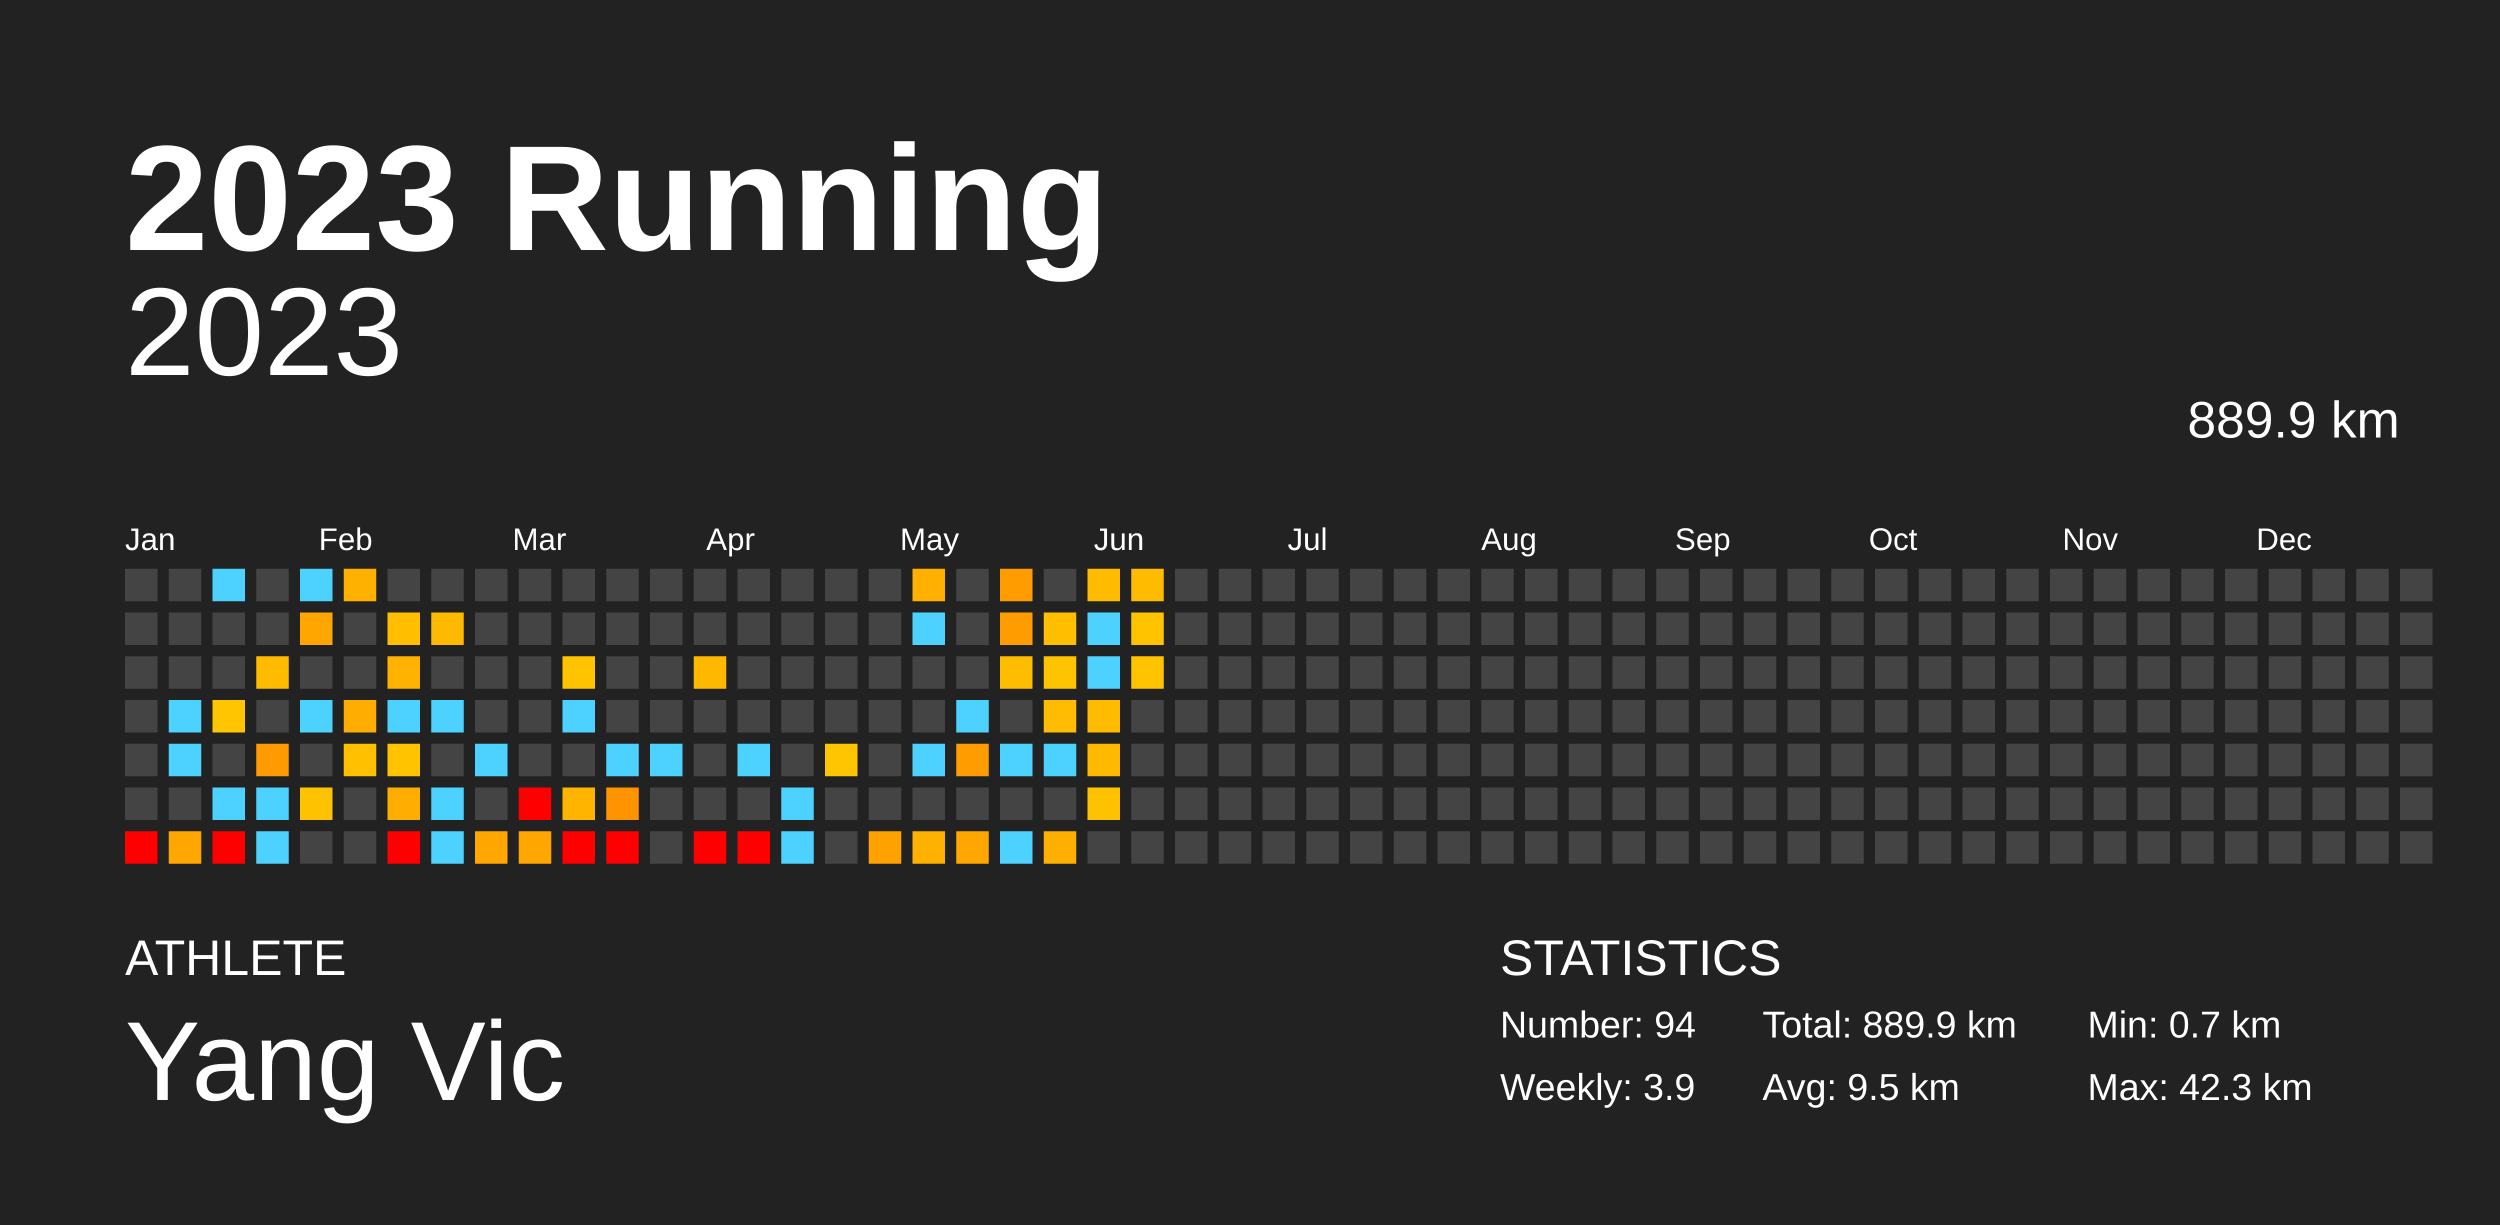
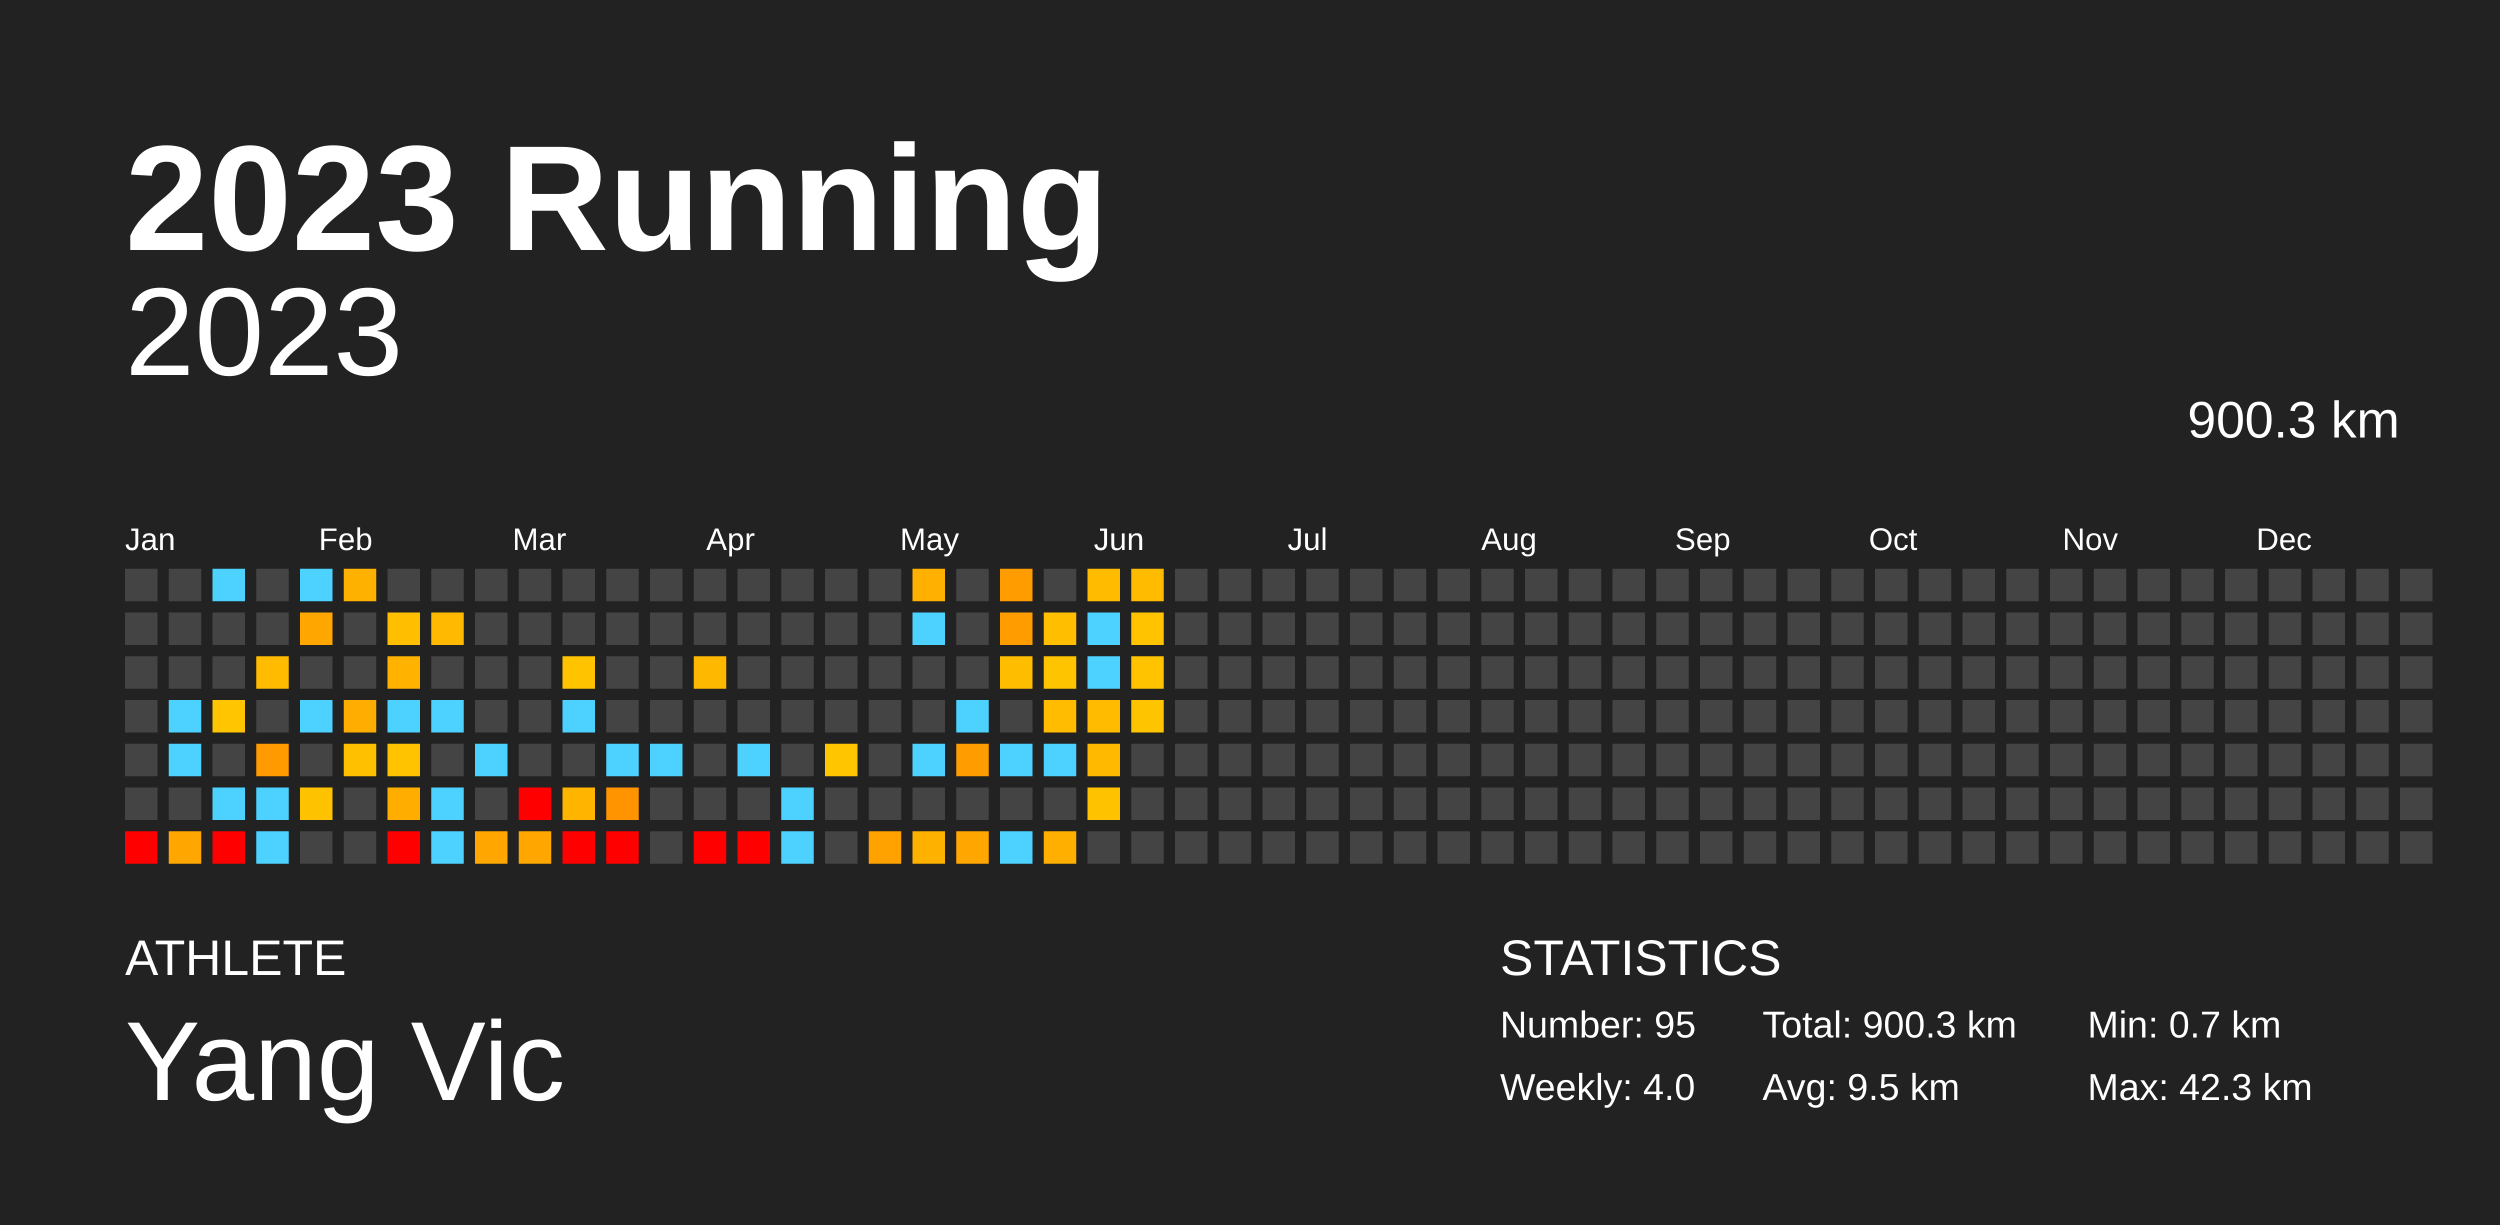
<svg xmlns="http://www.w3.org/2000/svg" baseProfile="full" height="98mm" version="1.1" viewBox="0,0,200,98" width="200mm">
  <defs />
  <rect fill="#222222" height="98" width="200" x="0" y="0" />
  <text fill="#FFFFFF" style="font-size:12px; font-family:Arial; font-weight:bold;" x="10" y="20">2023 Running</text>
  <text fill="#FFFFFF" style="font-size:4px; font-family:Arial" x="10" y="78">ATHLETE</text>
  <text fill="#FFFFFF" style="font-size:9px; font-family:Arial" x="10" y="88">Yang Vic</text>
  <text fill="#FFFFFF" style="font-size:4px; font-family:Arial" x="120" y="78">STATISTICS</text>
-   <text fill="#FFFFFF" style="font-size:3px; font-family:Arial" x="120" y="83">Number: 94</text>
-   <text fill="#FFFFFF" style="font-size:3px; font-family:Arial" x="120" y="88">Weekly: 3.9</text>
-   <text fill="#FFFFFF" style="font-size:3px; font-family:Arial" x="141" y="83">Total: 889.9 km</text>
+   <text fill="#FFFFFF" style="font-size:3px; font-family:Arial" x="120" y="83">Number: 95</text>
+   <text fill="#FFFFFF" style="font-size:3px; font-family:Arial" x="120" y="88">Weekly: 4.0</text>
+   <text fill="#FFFFFF" style="font-size:3px; font-family:Arial" x="141" y="83">Total: 900.3 km</text>
  <text fill="#FFFFFF" style="font-size:3px; font-family:Arial" x="141" y="88">Avg: 9.5 km</text>
  <text fill="#FFFFFF" style="font-size:3px; font-family:Arial" x="167" y="83">Min: 0.7 km</text>
  <text fill="#FFFFFF" style="font-size:3px; font-family:Arial" x="167" y="88">Max: 42.3 km</text>
  <text alignment-baseline="hanging" fill="#FFFFFF" style="font-size:10.0px; font-family:Arial;" x="10" y="30">2023</text>
-   <text alignment-baseline="hanging" fill="#FFFFFF" style="font-size:4.125px; font-family:Arial;" x="175" y="35">889.9 km</text>
+   <text alignment-baseline="hanging" fill="#FFFFFF" style="font-size:4.125px; font-family:Arial;" x="175" y="35">900.3 km</text>
  <text fill="#FFFFFF" style="font-size:2.5px; font-family:Arial" x="10.0" y="44">Jan</text>
  <text fill="#FFFFFF" style="font-size:2.5px; font-family:Arial" x="25.5" y="44">Feb</text>
  <text fill="#FFFFFF" style="font-size:2.5px; font-family:Arial" x="41.0" y="44">Mar</text>
  <text fill="#FFFFFF" style="font-size:2.5px; font-family:Arial" x="56.5" y="44">Apr</text>
  <text fill="#FFFFFF" style="font-size:2.5px; font-family:Arial" x="72.0" y="44">May</text>
  <text fill="#FFFFFF" style="font-size:2.5px; font-family:Arial" x="87.5" y="44">Jun</text>
  <text fill="#FFFFFF" style="font-size:2.5px; font-family:Arial" x="103.0" y="44">Jul</text>
  <text fill="#FFFFFF" style="font-size:2.5px; font-family:Arial" x="118.5" y="44">Aug</text>
  <text fill="#FFFFFF" style="font-size:2.5px; font-family:Arial" x="134.0" y="44">Sep</text>
  <text fill="#FFFFFF" style="font-size:2.5px; font-family:Arial" x="149.5" y="44">Oct</text>
  <text fill="#FFFFFF" style="font-size:2.5px; font-family:Arial" x="165.0" y="44">Nov</text>
  <text fill="#FFFFFF" style="font-size:2.5px; font-family:Arial" x="180.5" y="44">Dec</text>
  <rect fill="#444444" height="2.6" width="2.6" x="10.0" y="45.5" />
  <rect fill="#444444" height="2.6" width="2.6" x="10.0" y="49.0" />
  <rect fill="#444444" height="2.6" width="2.6" x="10.0" y="52.5" />
  <rect fill="#444444" height="2.6" width="2.6" x="10.0" y="56.0" />
  <rect fill="#444444" height="2.6" width="2.6" x="10.0" y="59.5" />
  <rect fill="#444444" height="2.6" width="2.6" x="10.0" y="63.0" />
  <rect fill="red" height="2.6" width="2.6" x="10.0" y="66.5" />
  <rect fill="#444444" height="2.6" width="2.6" x="13.5" y="45.5" />
  <rect fill="#444444" height="2.6" width="2.6" x="13.5" y="49.0" />
  <rect fill="#444444" height="2.6" width="2.6" x="13.5" y="52.5" />
  <rect fill="#4dd2ff" height="2.6" width="2.6" x="13.5" y="56.0" />
  <rect fill="#4dd2ff" height="2.6" width="2.6" x="13.5" y="59.5" />
  <rect fill="#444444" height="2.6" width="2.6" x="13.5" y="63.0" />
  <rect fill="#ffa600" height="2.6" width="2.6" x="13.5" y="66.5" />
  <rect fill="#4dd2ff" height="2.6" width="2.6" x="17.0" y="45.5" />
  <rect fill="#444444" height="2.6" width="2.6" x="17.0" y="49.0" />
  <rect fill="#444444" height="2.6" width="2.6" x="17.0" y="52.5" />
  <rect fill="#ffc500" height="2.6" width="2.6" x="17.0" y="56.0" />
  <rect fill="#444444" height="2.6" width="2.6" x="17.0" y="59.5" />
  <rect fill="#4dd2ff" height="2.6" width="2.6" x="17.0" y="63.0" />
  <rect fill="red" height="2.6" width="2.6" x="17.0" y="66.5" />
  <rect fill="#444444" height="2.6" width="2.6" x="20.5" y="45.5" />
  <rect fill="#444444" height="2.6" width="2.6" x="20.5" y="49.0" />
  <rect fill="#ffbb00" height="2.6" width="2.6" x="20.5" y="52.5" />
  <rect fill="#444444" height="2.6" width="2.6" x="20.5" y="56.0" />
  <rect fill="#ff9a00" height="2.6" width="2.6" x="20.5" y="59.5" />
  <rect fill="#4dd2ff" height="2.6" width="2.6" x="20.5" y="63.0" />
  <rect fill="#4dd2ff" height="2.6" width="2.6" x="20.5" y="66.5" />
  <rect fill="#4dd2ff" height="2.6" width="2.6" x="24.0" y="45.5" />
  <rect fill="#ffa600" height="2.6" width="2.6" x="24.0" y="49.0" />
  <rect fill="#444444" height="2.6" width="2.6" x="24.0" y="52.5" />
  <rect fill="#4dd2ff" height="2.6" width="2.6" x="24.0" y="56.0" />
  <rect fill="#444444" height="2.6" width="2.6" x="24.0" y="59.5" />
  <rect fill="#ffc200" height="2.6" width="2.6" x="24.0" y="63.0" />
  <rect fill="#444444" height="2.6" width="2.6" x="24.0" y="66.5" />
  <rect fill="#ffb100" height="2.6" width="2.6" x="27.5" y="45.5" />
  <rect fill="#444444" height="2.6" width="2.6" x="27.5" y="49.0" />
  <rect fill="#444444" height="2.6" width="2.6" x="27.5" y="52.5" />
  <rect fill="#ffad00" height="2.6" width="2.6" x="27.5" y="56.0" />
  <rect fill="#ffc000" height="2.6" width="2.6" x="27.5" y="59.5" />
  <rect fill="#444444" height="2.6" width="2.6" x="27.5" y="63.0" />
  <rect fill="#444444" height="2.6" width="2.6" x="27.5" y="66.5" />
  <rect fill="#444444" height="2.6" width="2.6" x="31.0" y="45.5" />
  <rect fill="#ffbe00" height="2.6" width="2.6" x="31.0" y="49.0" />
  <rect fill="#ffb200" height="2.6" width="2.6" x="31.0" y="52.5" />
  <rect fill="#4dd2ff" height="2.6" width="2.6" x="31.0" y="56.0" />
  <rect fill="#ffc300" height="2.6" width="2.6" x="31.0" y="59.5" />
  <rect fill="#ffae00" height="2.6" width="2.6" x="31.0" y="63.0" />
  <rect fill="red" height="2.6" width="2.6" x="31.0" y="66.5" />
  <rect fill="#444444" height="2.6" width="2.6" x="34.5" y="45.5" />
  <rect fill="#ffb900" height="2.6" width="2.6" x="34.5" y="49.0" />
  <rect fill="#444444" height="2.6" width="2.6" x="34.5" y="52.5" />
  <rect fill="#4dd2ff" height="2.6" width="2.6" x="34.5" y="56.0" />
  <rect fill="#444444" height="2.6" width="2.6" x="34.5" y="59.5" />
  <rect fill="#4dd2ff" height="2.6" width="2.6" x="34.5" y="63.0" />
  <rect fill="#4dd2ff" height="2.6" width="2.6" x="34.5" y="66.5" />
  <rect fill="#444444" height="2.6" width="2.6" x="38.0" y="45.5" />
  <rect fill="#444444" height="2.6" width="2.6" x="38.0" y="49.0" />
  <rect fill="#444444" height="2.6" width="2.6" x="38.0" y="52.5" />
  <rect fill="#444444" height="2.6" width="2.6" x="38.0" y="56.0" />
  <rect fill="#4dd2ff" height="2.6" width="2.6" x="38.0" y="59.5" />
  <rect fill="#444444" height="2.6" width="2.6" x="38.0" y="63.0" />
  <rect fill="#ffa700" height="2.6" width="2.6" x="38.0" y="66.5" />
  <rect fill="#444444" height="2.6" width="2.6" x="41.5" y="45.5" />
  <rect fill="#444444" height="2.6" width="2.6" x="41.5" y="49.0" />
  <rect fill="#444444" height="2.6" width="2.6" x="41.5" y="52.5" />
  <rect fill="#444444" height="2.6" width="2.6" x="41.5" y="56.0" />
  <rect fill="#444444" height="2.6" width="2.6" x="41.5" y="59.5" />
  <rect fill="red" height="2.6" width="2.6" x="41.5" y="63.0" />
  <rect fill="#ffa700" height="2.6" width="2.6" x="41.5" y="66.5" />
  <rect fill="#444444" height="2.6" width="2.6" x="45.0" y="45.5" />
  <rect fill="#444444" height="2.6" width="2.6" x="45.0" y="49.0" />
  <rect fill="#ffc300" height="2.6" width="2.6" x="45.0" y="52.5" />
  <rect fill="#4dd2ff" height="2.6" width="2.6" x="45.0" y="56.0" />
  <rect fill="#444444" height="2.6" width="2.6" x="45.0" y="59.5" />
  <rect fill="#ffb400" height="2.6" width="2.6" x="45.0" y="63.0" />
  <rect fill="red" height="2.6" width="2.6" x="45.0" y="66.5" />
  <rect fill="#444444" height="2.6" width="2.6" x="48.5" y="45.5" />
  <rect fill="#444444" height="2.6" width="2.6" x="48.5" y="49.0" />
  <rect fill="#444444" height="2.6" width="2.6" x="48.5" y="52.5" />
  <rect fill="#444444" height="2.6" width="2.6" x="48.5" y="56.0" />
  <rect fill="#4dd2ff" height="2.6" width="2.6" x="48.5" y="59.5" />
  <rect fill="#ff9300" height="2.6" width="2.6" x="48.5" y="63.0" />
  <rect fill="red" height="2.6" width="2.6" x="48.5" y="66.5" />
  <rect fill="#444444" height="2.6" width="2.6" x="52.0" y="45.5" />
  <rect fill="#444444" height="2.6" width="2.6" x="52.0" y="49.0" />
  <rect fill="#444444" height="2.6" width="2.6" x="52.0" y="52.5" />
  <rect fill="#444444" height="2.6" width="2.6" x="52.0" y="56.0" />
  <rect fill="#4dd2ff" height="2.6" width="2.6" x="52.0" y="59.5" />
  <rect fill="#444444" height="2.6" width="2.6" x="52.0" y="63.0" />
  <rect fill="#444444" height="2.6" width="2.6" x="52.0" y="66.5" />
  <rect fill="#444444" height="2.6" width="2.6" x="55.5" y="45.5" />
  <rect fill="#444444" height="2.6" width="2.6" x="55.5" y="49.0" />
  <rect fill="#ffb800" height="2.6" width="2.6" x="55.5" y="52.5" />
  <rect fill="#444444" height="2.6" width="2.6" x="55.5" y="56.0" />
  <rect fill="#444444" height="2.6" width="2.6" x="55.5" y="59.5" />
  <rect fill="#444444" height="2.6" width="2.6" x="55.5" y="63.0" />
  <rect fill="red" height="2.6" width="2.6" x="55.5" y="66.5" />
  <rect fill="#444444" height="2.6" width="2.6" x="59.0" y="45.5" />
  <rect fill="#444444" height="2.6" width="2.6" x="59.0" y="49.0" />
  <rect fill="#444444" height="2.6" width="2.6" x="59.0" y="52.5" />
  <rect fill="#444444" height="2.6" width="2.6" x="59.0" y="56.0" />
  <rect fill="#4dd2ff" height="2.6" width="2.6" x="59.0" y="59.5" />
  <rect fill="#444444" height="2.6" width="2.6" x="59.0" y="63.0" />
  <rect fill="red" height="2.6" width="2.6" x="59.0" y="66.5" />
  <rect fill="#444444" height="2.6" width="2.6" x="62.5" y="45.5" />
  <rect fill="#444444" height="2.6" width="2.6" x="62.5" y="49.0" />
  <rect fill="#444444" height="2.6" width="2.6" x="62.5" y="52.5" />
  <rect fill="#444444" height="2.6" width="2.6" x="62.5" y="56.0" />
  <rect fill="#444444" height="2.6" width="2.6" x="62.5" y="59.5" />
  <rect fill="#4dd2ff" height="2.6" width="2.6" x="62.5" y="63.0" />
  <rect fill="#4dd2ff" height="2.6" width="2.6" x="62.5" y="66.5" />
  <rect fill="#444444" height="2.6" width="2.6" x="66.0" y="45.5" />
  <rect fill="#444444" height="2.6" width="2.6" x="66.0" y="49.0" />
  <rect fill="#444444" height="2.6" width="2.6" x="66.0" y="52.5" />
  <rect fill="#444444" height="2.6" width="2.6" x="66.0" y="56.0" />
  <rect fill="#ffc600" height="2.6" width="2.6" x="66.0" y="59.5" />
  <rect fill="#444444" height="2.6" width="2.6" x="66.0" y="63.0" />
  <rect fill="#444444" height="2.6" width="2.6" x="66.0" y="66.5" />
  <rect fill="#444444" height="2.6" width="2.6" x="69.5" y="45.5" />
  <rect fill="#444444" height="2.6" width="2.6" x="69.5" y="49.0" />
  <rect fill="#444444" height="2.6" width="2.6" x="69.5" y="52.5" />
  <rect fill="#444444" height="2.6" width="2.6" x="69.5" y="56.0" />
  <rect fill="#444444" height="2.6" width="2.6" x="69.5" y="59.5" />
  <rect fill="#444444" height="2.6" width="2.6" x="69.5" y="63.0" />
  <rect fill="#ffa200" height="2.6" width="2.6" x="69.5" y="66.5" />
  <rect fill="#ffb000" height="2.6" width="2.6" x="73.0" y="45.5" />
  <rect fill="#4dd2ff" height="2.6" width="2.6" x="73.0" y="49.0" />
  <rect fill="#444444" height="2.6" width="2.6" x="73.0" y="52.5" />
  <rect fill="#444444" height="2.6" width="2.6" x="73.0" y="56.0" />
  <rect fill="#4dd2ff" height="2.6" width="2.6" x="73.0" y="59.5" />
  <rect fill="#444444" height="2.6" width="2.6" x="73.0" y="63.0" />
  <rect fill="#ffb100" height="2.6" width="2.6" x="73.0" y="66.5" />
  <rect fill="#444444" height="2.6" width="2.6" x="76.5" y="45.5" />
  <rect fill="#444444" height="2.6" width="2.6" x="76.5" y="49.0" />
  <rect fill="#444444" height="2.6" width="2.6" x="76.5" y="52.5" />
  <rect fill="#4dd2ff" height="2.6" width="2.6" x="76.5" y="56.0" />
  <rect fill="#ff9d00" height="2.6" width="2.6" x="76.5" y="59.5" />
  <rect fill="#444444" height="2.6" width="2.6" x="76.5" y="63.0" />
  <rect fill="#ffa600" height="2.6" width="2.6" x="76.5" y="66.5" />
  <rect fill="#ff9d00" height="2.6" width="2.6" x="80.0" y="45.5" />
  <rect fill="#ff9d00" height="2.6" width="2.6" x="80.0" y="49.0" />
  <rect fill="#ffbd00" height="2.6" width="2.6" x="80.0" y="52.5" />
  <rect fill="#444444" height="2.6" width="2.6" x="80.0" y="56.0" />
  <rect fill="#4dd2ff" height="2.6" width="2.6" x="80.0" y="59.5" />
  <rect fill="#444444" height="2.6" width="2.6" x="80.0" y="63.0" />
  <rect fill="#4dd2ff" height="2.6" width="2.6" x="80.0" y="66.5" />
  <rect fill="#444444" height="2.6" width="2.6" x="83.5" y="45.5" />
  <rect fill="#ffbf00" height="2.6" width="2.6" x="83.5" y="49.0" />
  <rect fill="#ffc400" height="2.6" width="2.6" x="83.5" y="52.5" />
  <rect fill="#ffbc00" height="2.6" width="2.6" x="83.5" y="56.0" />
  <rect fill="#4dd2ff" height="2.6" width="2.6" x="83.5" y="59.5" />
  <rect fill="#444444" height="2.6" width="2.6" x="83.5" y="63.0" />
  <rect fill="#ffaf00" height="2.6" width="2.6" x="83.5" y="66.5" />
  <rect fill="#ffbb00" height="2.6" width="2.6" x="87.0" y="45.5" />
  <rect fill="#4dd2ff" height="2.6" width="2.6" x="87.0" y="49.0" />
  <rect fill="#4dd2ff" height="2.6" width="2.6" x="87.0" y="52.5" />
  <rect fill="#ffbb00" height="2.6" width="2.6" x="87.0" y="56.0" />
  <rect fill="#ffba00" height="2.6" width="2.6" x="87.0" y="59.5" />
  <rect fill="#ffc200" height="2.6" width="2.6" x="87.0" y="63.0" />
  <rect fill="#444444" height="2.6" width="2.6" x="87.0" y="66.5" />
  <rect fill="#ffbb00" height="2.6" width="2.6" x="90.5" y="45.5" />
  <rect fill="#ffc300" height="2.6" width="2.6" x="90.5" y="49.0" />
  <rect fill="#ffc300" height="2.6" width="2.6" x="90.5" y="52.5" />
-   <rect fill="#444444" height="2.6" width="2.6" x="90.5" y="56.0" />
+   <rect fill="#ffc400" height="2.6" width="2.6" x="90.5" y="56.0" />
  <rect fill="#444444" height="2.6" width="2.6" x="90.5" y="59.5" />
  <rect fill="#444444" height="2.6" width="2.6" x="90.5" y="63.0" />
  <rect fill="#444444" height="2.6" width="2.6" x="90.5" y="66.5" />
  <rect fill="#444444" height="2.6" width="2.6" x="94.0" y="45.5" />
  <rect fill="#444444" height="2.6" width="2.6" x="94.0" y="49.0" />
  <rect fill="#444444" height="2.6" width="2.6" x="94.0" y="52.5" />
  <rect fill="#444444" height="2.6" width="2.6" x="94.0" y="56.0" />
  <rect fill="#444444" height="2.6" width="2.6" x="94.0" y="59.5" />
  <rect fill="#444444" height="2.6" width="2.6" x="94.0" y="63.0" />
  <rect fill="#444444" height="2.6" width="2.6" x="94.0" y="66.5" />
  <rect fill="#444444" height="2.6" width="2.6" x="97.5" y="45.5" />
  <rect fill="#444444" height="2.6" width="2.6" x="97.5" y="49.0" />
  <rect fill="#444444" height="2.6" width="2.6" x="97.5" y="52.5" />
  <rect fill="#444444" height="2.6" width="2.6" x="97.5" y="56.0" />
  <rect fill="#444444" height="2.6" width="2.6" x="97.5" y="59.5" />
  <rect fill="#444444" height="2.6" width="2.6" x="97.5" y="63.0" />
  <rect fill="#444444" height="2.6" width="2.6" x="97.5" y="66.5" />
  <rect fill="#444444" height="2.6" width="2.6" x="101.0" y="45.5" />
  <rect fill="#444444" height="2.6" width="2.6" x="101.0" y="49.0" />
  <rect fill="#444444" height="2.6" width="2.6" x="101.0" y="52.5" />
  <rect fill="#444444" height="2.6" width="2.6" x="101.0" y="56.0" />
  <rect fill="#444444" height="2.6" width="2.6" x="101.0" y="59.5" />
  <rect fill="#444444" height="2.6" width="2.6" x="101.0" y="63.0" />
  <rect fill="#444444" height="2.6" width="2.6" x="101.0" y="66.5" />
  <rect fill="#444444" height="2.6" width="2.6" x="104.5" y="45.5" />
  <rect fill="#444444" height="2.6" width="2.6" x="104.5" y="49.0" />
  <rect fill="#444444" height="2.6" width="2.6" x="104.5" y="52.5" />
  <rect fill="#444444" height="2.6" width="2.6" x="104.5" y="56.0" />
  <rect fill="#444444" height="2.6" width="2.6" x="104.5" y="59.5" />
  <rect fill="#444444" height="2.6" width="2.6" x="104.5" y="63.0" />
  <rect fill="#444444" height="2.6" width="2.6" x="104.5" y="66.5" />
  <rect fill="#444444" height="2.6" width="2.6" x="108.0" y="45.5" />
  <rect fill="#444444" height="2.6" width="2.6" x="108.0" y="49.0" />
  <rect fill="#444444" height="2.6" width="2.6" x="108.0" y="52.5" />
  <rect fill="#444444" height="2.6" width="2.6" x="108.0" y="56.0" />
  <rect fill="#444444" height="2.6" width="2.6" x="108.0" y="59.5" />
  <rect fill="#444444" height="2.6" width="2.6" x="108.0" y="63.0" />
  <rect fill="#444444" height="2.6" width="2.6" x="108.0" y="66.5" />
  <rect fill="#444444" height="2.6" width="2.6" x="111.5" y="45.5" />
  <rect fill="#444444" height="2.6" width="2.6" x="111.5" y="49.0" />
  <rect fill="#444444" height="2.6" width="2.6" x="111.5" y="52.5" />
  <rect fill="#444444" height="2.6" width="2.6" x="111.5" y="56.0" />
  <rect fill="#444444" height="2.6" width="2.6" x="111.5" y="59.5" />
  <rect fill="#444444" height="2.6" width="2.6" x="111.5" y="63.0" />
  <rect fill="#444444" height="2.6" width="2.6" x="111.5" y="66.5" />
  <rect fill="#444444" height="2.6" width="2.6" x="115.0" y="45.5" />
  <rect fill="#444444" height="2.6" width="2.6" x="115.0" y="49.0" />
  <rect fill="#444444" height="2.6" width="2.6" x="115.0" y="52.5" />
  <rect fill="#444444" height="2.6" width="2.6" x="115.0" y="56.0" />
  <rect fill="#444444" height="2.6" width="2.6" x="115.0" y="59.5" />
  <rect fill="#444444" height="2.6" width="2.6" x="115.0" y="63.0" />
  <rect fill="#444444" height="2.6" width="2.6" x="115.0" y="66.5" />
  <rect fill="#444444" height="2.6" width="2.6" x="118.5" y="45.5" />
  <rect fill="#444444" height="2.6" width="2.6" x="118.5" y="49.0" />
  <rect fill="#444444" height="2.6" width="2.6" x="118.5" y="52.5" />
  <rect fill="#444444" height="2.6" width="2.6" x="118.5" y="56.0" />
  <rect fill="#444444" height="2.6" width="2.6" x="118.5" y="59.5" />
  <rect fill="#444444" height="2.6" width="2.6" x="118.5" y="63.0" />
  <rect fill="#444444" height="2.6" width="2.6" x="118.5" y="66.5" />
  <rect fill="#444444" height="2.6" width="2.6" x="122.0" y="45.5" />
  <rect fill="#444444" height="2.6" width="2.6" x="122.0" y="49.0" />
  <rect fill="#444444" height="2.6" width="2.6" x="122.0" y="52.5" />
  <rect fill="#444444" height="2.6" width="2.6" x="122.0" y="56.0" />
  <rect fill="#444444" height="2.6" width="2.6" x="122.0" y="59.5" />
  <rect fill="#444444" height="2.6" width="2.6" x="122.0" y="63.0" />
  <rect fill="#444444" height="2.6" width="2.6" x="122.0" y="66.5" />
  <rect fill="#444444" height="2.6" width="2.6" x="125.5" y="45.5" />
  <rect fill="#444444" height="2.6" width="2.6" x="125.5" y="49.0" />
  <rect fill="#444444" height="2.6" width="2.6" x="125.5" y="52.5" />
  <rect fill="#444444" height="2.6" width="2.6" x="125.5" y="56.0" />
  <rect fill="#444444" height="2.6" width="2.6" x="125.5" y="59.5" />
  <rect fill="#444444" height="2.6" width="2.6" x="125.5" y="63.0" />
  <rect fill="#444444" height="2.6" width="2.6" x="125.5" y="66.5" />
  <rect fill="#444444" height="2.6" width="2.6" x="129.0" y="45.5" />
  <rect fill="#444444" height="2.6" width="2.6" x="129.0" y="49.0" />
  <rect fill="#444444" height="2.6" width="2.6" x="129.0" y="52.5" />
  <rect fill="#444444" height="2.6" width="2.6" x="129.0" y="56.0" />
  <rect fill="#444444" height="2.6" width="2.6" x="129.0" y="59.5" />
  <rect fill="#444444" height="2.6" width="2.6" x="129.0" y="63.0" />
  <rect fill="#444444" height="2.6" width="2.6" x="129.0" y="66.5" />
  <rect fill="#444444" height="2.6" width="2.6" x="132.5" y="45.5" />
  <rect fill="#444444" height="2.6" width="2.6" x="132.5" y="49.0" />
  <rect fill="#444444" height="2.6" width="2.6" x="132.5" y="52.5" />
  <rect fill="#444444" height="2.6" width="2.6" x="132.5" y="56.0" />
  <rect fill="#444444" height="2.6" width="2.6" x="132.5" y="59.5" />
  <rect fill="#444444" height="2.6" width="2.6" x="132.5" y="63.0" />
  <rect fill="#444444" height="2.6" width="2.6" x="132.5" y="66.5" />
  <rect fill="#444444" height="2.6" width="2.6" x="136.0" y="45.5" />
  <rect fill="#444444" height="2.6" width="2.6" x="136.0" y="49.0" />
  <rect fill="#444444" height="2.6" width="2.6" x="136.0" y="52.5" />
  <rect fill="#444444" height="2.6" width="2.6" x="136.0" y="56.0" />
  <rect fill="#444444" height="2.6" width="2.6" x="136.0" y="59.5" />
  <rect fill="#444444" height="2.6" width="2.6" x="136.0" y="63.0" />
  <rect fill="#444444" height="2.6" width="2.6" x="136.0" y="66.5" />
  <rect fill="#444444" height="2.6" width="2.6" x="139.5" y="45.5" />
  <rect fill="#444444" height="2.6" width="2.6" x="139.5" y="49.0" />
  <rect fill="#444444" height="2.6" width="2.6" x="139.5" y="52.5" />
  <rect fill="#444444" height="2.6" width="2.6" x="139.5" y="56.0" />
  <rect fill="#444444" height="2.6" width="2.6" x="139.5" y="59.5" />
  <rect fill="#444444" height="2.6" width="2.6" x="139.5" y="63.0" />
  <rect fill="#444444" height="2.6" width="2.6" x="139.5" y="66.5" />
  <rect fill="#444444" height="2.6" width="2.6" x="143.0" y="45.5" />
  <rect fill="#444444" height="2.6" width="2.6" x="143.0" y="49.0" />
  <rect fill="#444444" height="2.6" width="2.6" x="143.0" y="52.5" />
  <rect fill="#444444" height="2.6" width="2.6" x="143.0" y="56.0" />
  <rect fill="#444444" height="2.6" width="2.6" x="143.0" y="59.5" />
  <rect fill="#444444" height="2.6" width="2.6" x="143.0" y="63.0" />
  <rect fill="#444444" height="2.6" width="2.6" x="143.0" y="66.5" />
  <rect fill="#444444" height="2.6" width="2.6" x="146.5" y="45.5" />
  <rect fill="#444444" height="2.6" width="2.6" x="146.5" y="49.0" />
  <rect fill="#444444" height="2.6" width="2.6" x="146.5" y="52.5" />
  <rect fill="#444444" height="2.6" width="2.6" x="146.5" y="56.0" />
  <rect fill="#444444" height="2.6" width="2.6" x="146.5" y="59.5" />
  <rect fill="#444444" height="2.6" width="2.6" x="146.5" y="63.0" />
  <rect fill="#444444" height="2.6" width="2.6" x="146.5" y="66.5" />
  <rect fill="#444444" height="2.6" width="2.6" x="150.0" y="45.5" />
  <rect fill="#444444" height="2.6" width="2.6" x="150.0" y="49.0" />
  <rect fill="#444444" height="2.6" width="2.6" x="150.0" y="52.5" />
  <rect fill="#444444" height="2.6" width="2.6" x="150.0" y="56.0" />
  <rect fill="#444444" height="2.6" width="2.6" x="150.0" y="59.5" />
  <rect fill="#444444" height="2.6" width="2.6" x="150.0" y="63.0" />
  <rect fill="#444444" height="2.6" width="2.6" x="150.0" y="66.5" />
  <rect fill="#444444" height="2.6" width="2.6" x="153.5" y="45.5" />
  <rect fill="#444444" height="2.6" width="2.6" x="153.5" y="49.0" />
  <rect fill="#444444" height="2.6" width="2.6" x="153.5" y="52.5" />
  <rect fill="#444444" height="2.6" width="2.6" x="153.5" y="56.0" />
  <rect fill="#444444" height="2.6" width="2.6" x="153.5" y="59.5" />
  <rect fill="#444444" height="2.6" width="2.6" x="153.5" y="63.0" />
  <rect fill="#444444" height="2.6" width="2.6" x="153.5" y="66.5" />
  <rect fill="#444444" height="2.6" width="2.6" x="157.0" y="45.5" />
  <rect fill="#444444" height="2.6" width="2.6" x="157.0" y="49.0" />
  <rect fill="#444444" height="2.6" width="2.6" x="157.0" y="52.5" />
  <rect fill="#444444" height="2.6" width="2.6" x="157.0" y="56.0" />
  <rect fill="#444444" height="2.6" width="2.6" x="157.0" y="59.5" />
  <rect fill="#444444" height="2.6" width="2.6" x="157.0" y="63.0" />
  <rect fill="#444444" height="2.6" width="2.6" x="157.0" y="66.5" />
  <rect fill="#444444" height="2.6" width="2.6" x="160.5" y="45.5" />
  <rect fill="#444444" height="2.6" width="2.6" x="160.5" y="49.0" />
  <rect fill="#444444" height="2.6" width="2.6" x="160.5" y="52.5" />
  <rect fill="#444444" height="2.6" width="2.6" x="160.5" y="56.0" />
  <rect fill="#444444" height="2.6" width="2.6" x="160.5" y="59.5" />
  <rect fill="#444444" height="2.6" width="2.6" x="160.5" y="63.0" />
  <rect fill="#444444" height="2.6" width="2.6" x="160.5" y="66.5" />
  <rect fill="#444444" height="2.6" width="2.6" x="164.0" y="45.5" />
  <rect fill="#444444" height="2.6" width="2.6" x="164.0" y="49.0" />
  <rect fill="#444444" height="2.6" width="2.6" x="164.0" y="52.5" />
  <rect fill="#444444" height="2.6" width="2.6" x="164.0" y="56.0" />
  <rect fill="#444444" height="2.6" width="2.6" x="164.0" y="59.5" />
  <rect fill="#444444" height="2.6" width="2.6" x="164.0" y="63.0" />
  <rect fill="#444444" height="2.6" width="2.6" x="164.0" y="66.5" />
  <rect fill="#444444" height="2.6" width="2.6" x="167.5" y="45.5" />
  <rect fill="#444444" height="2.6" width="2.6" x="167.5" y="49.0" />
  <rect fill="#444444" height="2.6" width="2.6" x="167.5" y="52.5" />
  <rect fill="#444444" height="2.6" width="2.6" x="167.5" y="56.0" />
  <rect fill="#444444" height="2.6" width="2.6" x="167.5" y="59.5" />
  <rect fill="#444444" height="2.6" width="2.6" x="167.5" y="63.0" />
  <rect fill="#444444" height="2.6" width="2.6" x="167.5" y="66.5" />
  <rect fill="#444444" height="2.6" width="2.6" x="171.0" y="45.5" />
  <rect fill="#444444" height="2.6" width="2.6" x="171.0" y="49.0" />
  <rect fill="#444444" height="2.6" width="2.6" x="171.0" y="52.5" />
  <rect fill="#444444" height="2.6" width="2.6" x="171.0" y="56.0" />
  <rect fill="#444444" height="2.6" width="2.6" x="171.0" y="59.5" />
  <rect fill="#444444" height="2.6" width="2.6" x="171.0" y="63.0" />
  <rect fill="#444444" height="2.6" width="2.6" x="171.0" y="66.5" />
  <rect fill="#444444" height="2.6" width="2.6" x="174.5" y="45.5" />
  <rect fill="#444444" height="2.6" width="2.6" x="174.5" y="49.0" />
  <rect fill="#444444" height="2.6" width="2.6" x="174.5" y="52.5" />
  <rect fill="#444444" height="2.6" width="2.6" x="174.5" y="56.0" />
  <rect fill="#444444" height="2.6" width="2.6" x="174.5" y="59.5" />
  <rect fill="#444444" height="2.6" width="2.6" x="174.5" y="63.0" />
  <rect fill="#444444" height="2.6" width="2.6" x="174.5" y="66.5" />
  <rect fill="#444444" height="2.6" width="2.6" x="178.0" y="45.5" />
  <rect fill="#444444" height="2.6" width="2.6" x="178.0" y="49.0" />
  <rect fill="#444444" height="2.6" width="2.6" x="178.0" y="52.5" />
  <rect fill="#444444" height="2.6" width="2.6" x="178.0" y="56.0" />
  <rect fill="#444444" height="2.6" width="2.6" x="178.0" y="59.5" />
  <rect fill="#444444" height="2.6" width="2.6" x="178.0" y="63.0" />
  <rect fill="#444444" height="2.6" width="2.6" x="178.0" y="66.5" />
  <rect fill="#444444" height="2.6" width="2.6" x="181.5" y="45.5" />
  <rect fill="#444444" height="2.6" width="2.6" x="181.5" y="49.0" />
  <rect fill="#444444" height="2.6" width="2.6" x="181.5" y="52.5" />
  <rect fill="#444444" height="2.6" width="2.6" x="181.5" y="56.0" />
  <rect fill="#444444" height="2.6" width="2.6" x="181.5" y="59.5" />
  <rect fill="#444444" height="2.6" width="2.6" x="181.5" y="63.0" />
  <rect fill="#444444" height="2.6" width="2.6" x="181.5" y="66.5" />
  <rect fill="#444444" height="2.6" width="2.6" x="185.0" y="45.5" />
  <rect fill="#444444" height="2.6" width="2.6" x="185.0" y="49.0" />
  <rect fill="#444444" height="2.6" width="2.6" x="185.0" y="52.5" />
  <rect fill="#444444" height="2.6" width="2.6" x="185.0" y="56.0" />
  <rect fill="#444444" height="2.6" width="2.6" x="185.0" y="59.5" />
  <rect fill="#444444" height="2.6" width="2.6" x="185.0" y="63.0" />
  <rect fill="#444444" height="2.6" width="2.6" x="185.0" y="66.5" />
  <rect fill="#444444" height="2.6" width="2.6" x="188.5" y="45.5" />
  <rect fill="#444444" height="2.6" width="2.6" x="188.5" y="49.0" />
  <rect fill="#444444" height="2.6" width="2.6" x="188.5" y="52.5" />
  <rect fill="#444444" height="2.6" width="2.6" x="188.5" y="56.0" />
  <rect fill="#444444" height="2.6" width="2.6" x="188.5" y="59.5" />
  <rect fill="#444444" height="2.6" width="2.6" x="188.5" y="63.0" />
  <rect fill="#444444" height="2.6" width="2.6" x="188.5" y="66.5" />
  <rect fill="#444444" height="2.6" width="2.6" x="192.0" y="45.5" />
  <rect fill="#444444" height="2.6" width="2.6" x="192.0" y="49.0" />
  <rect fill="#444444" height="2.6" width="2.6" x="192.0" y="52.5" />
  <rect fill="#444444" height="2.6" width="2.6" x="192.0" y="56.0" />
  <rect fill="#444444" height="2.6" width="2.6" x="192.0" y="59.5" />
  <rect fill="#444444" height="2.6" width="2.6" x="192.0" y="63.0" />
  <rect fill="#444444" height="2.6" width="2.6" x="192.0" y="66.5" />
</svg>
